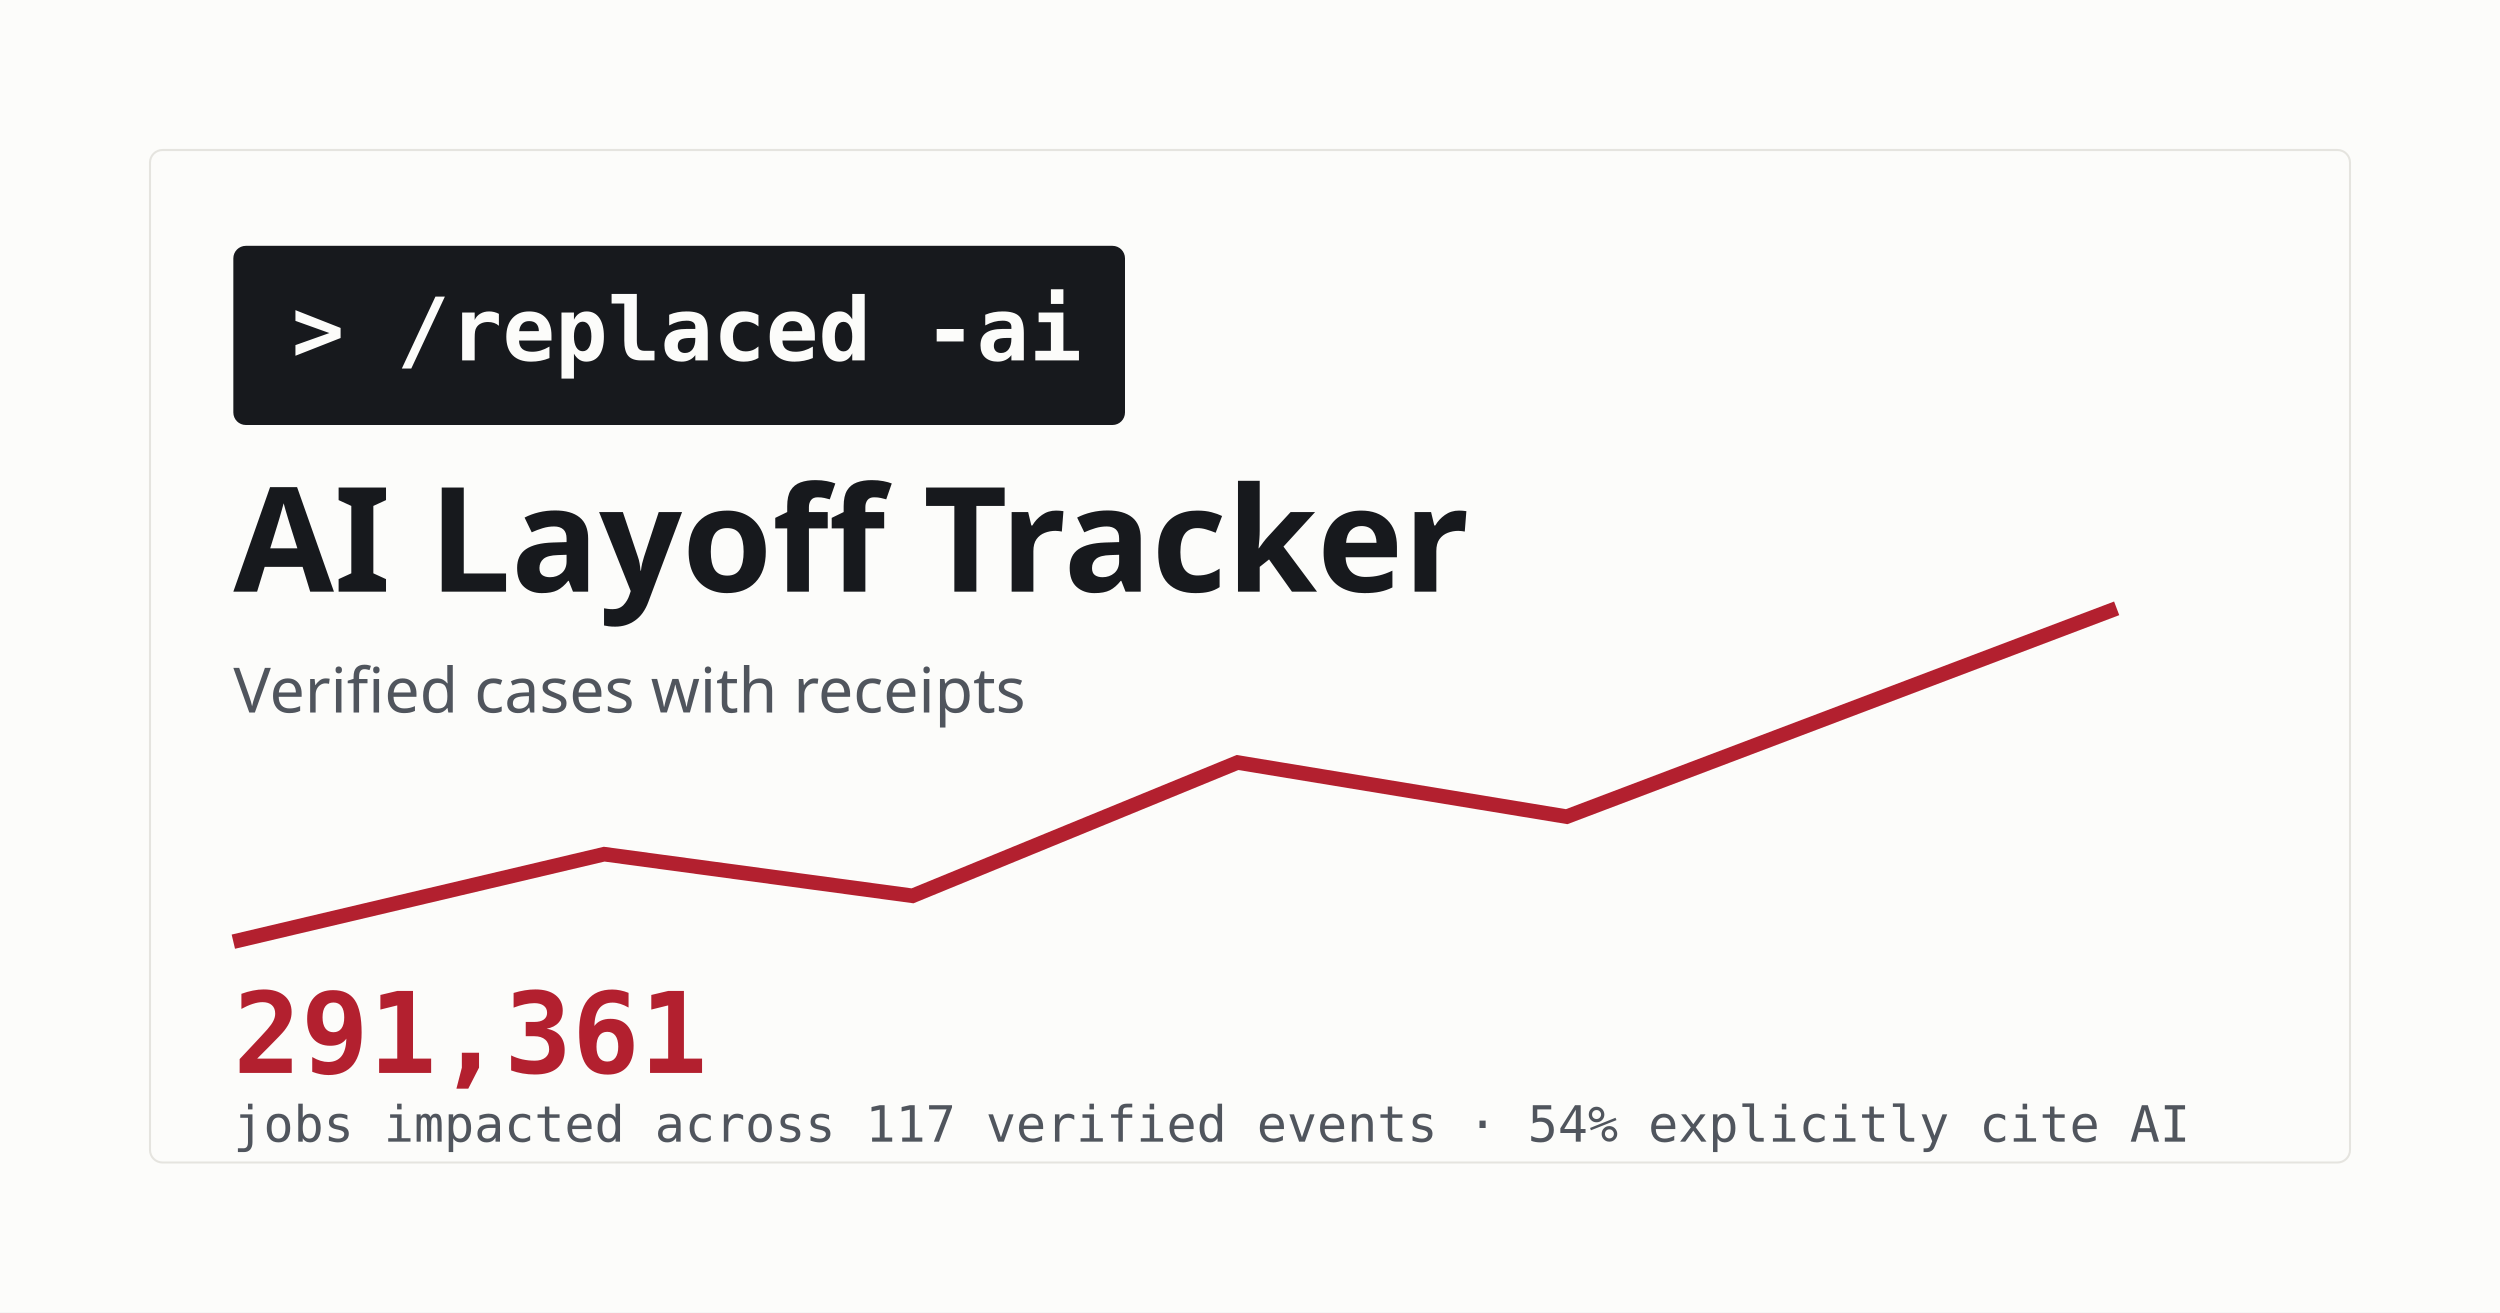
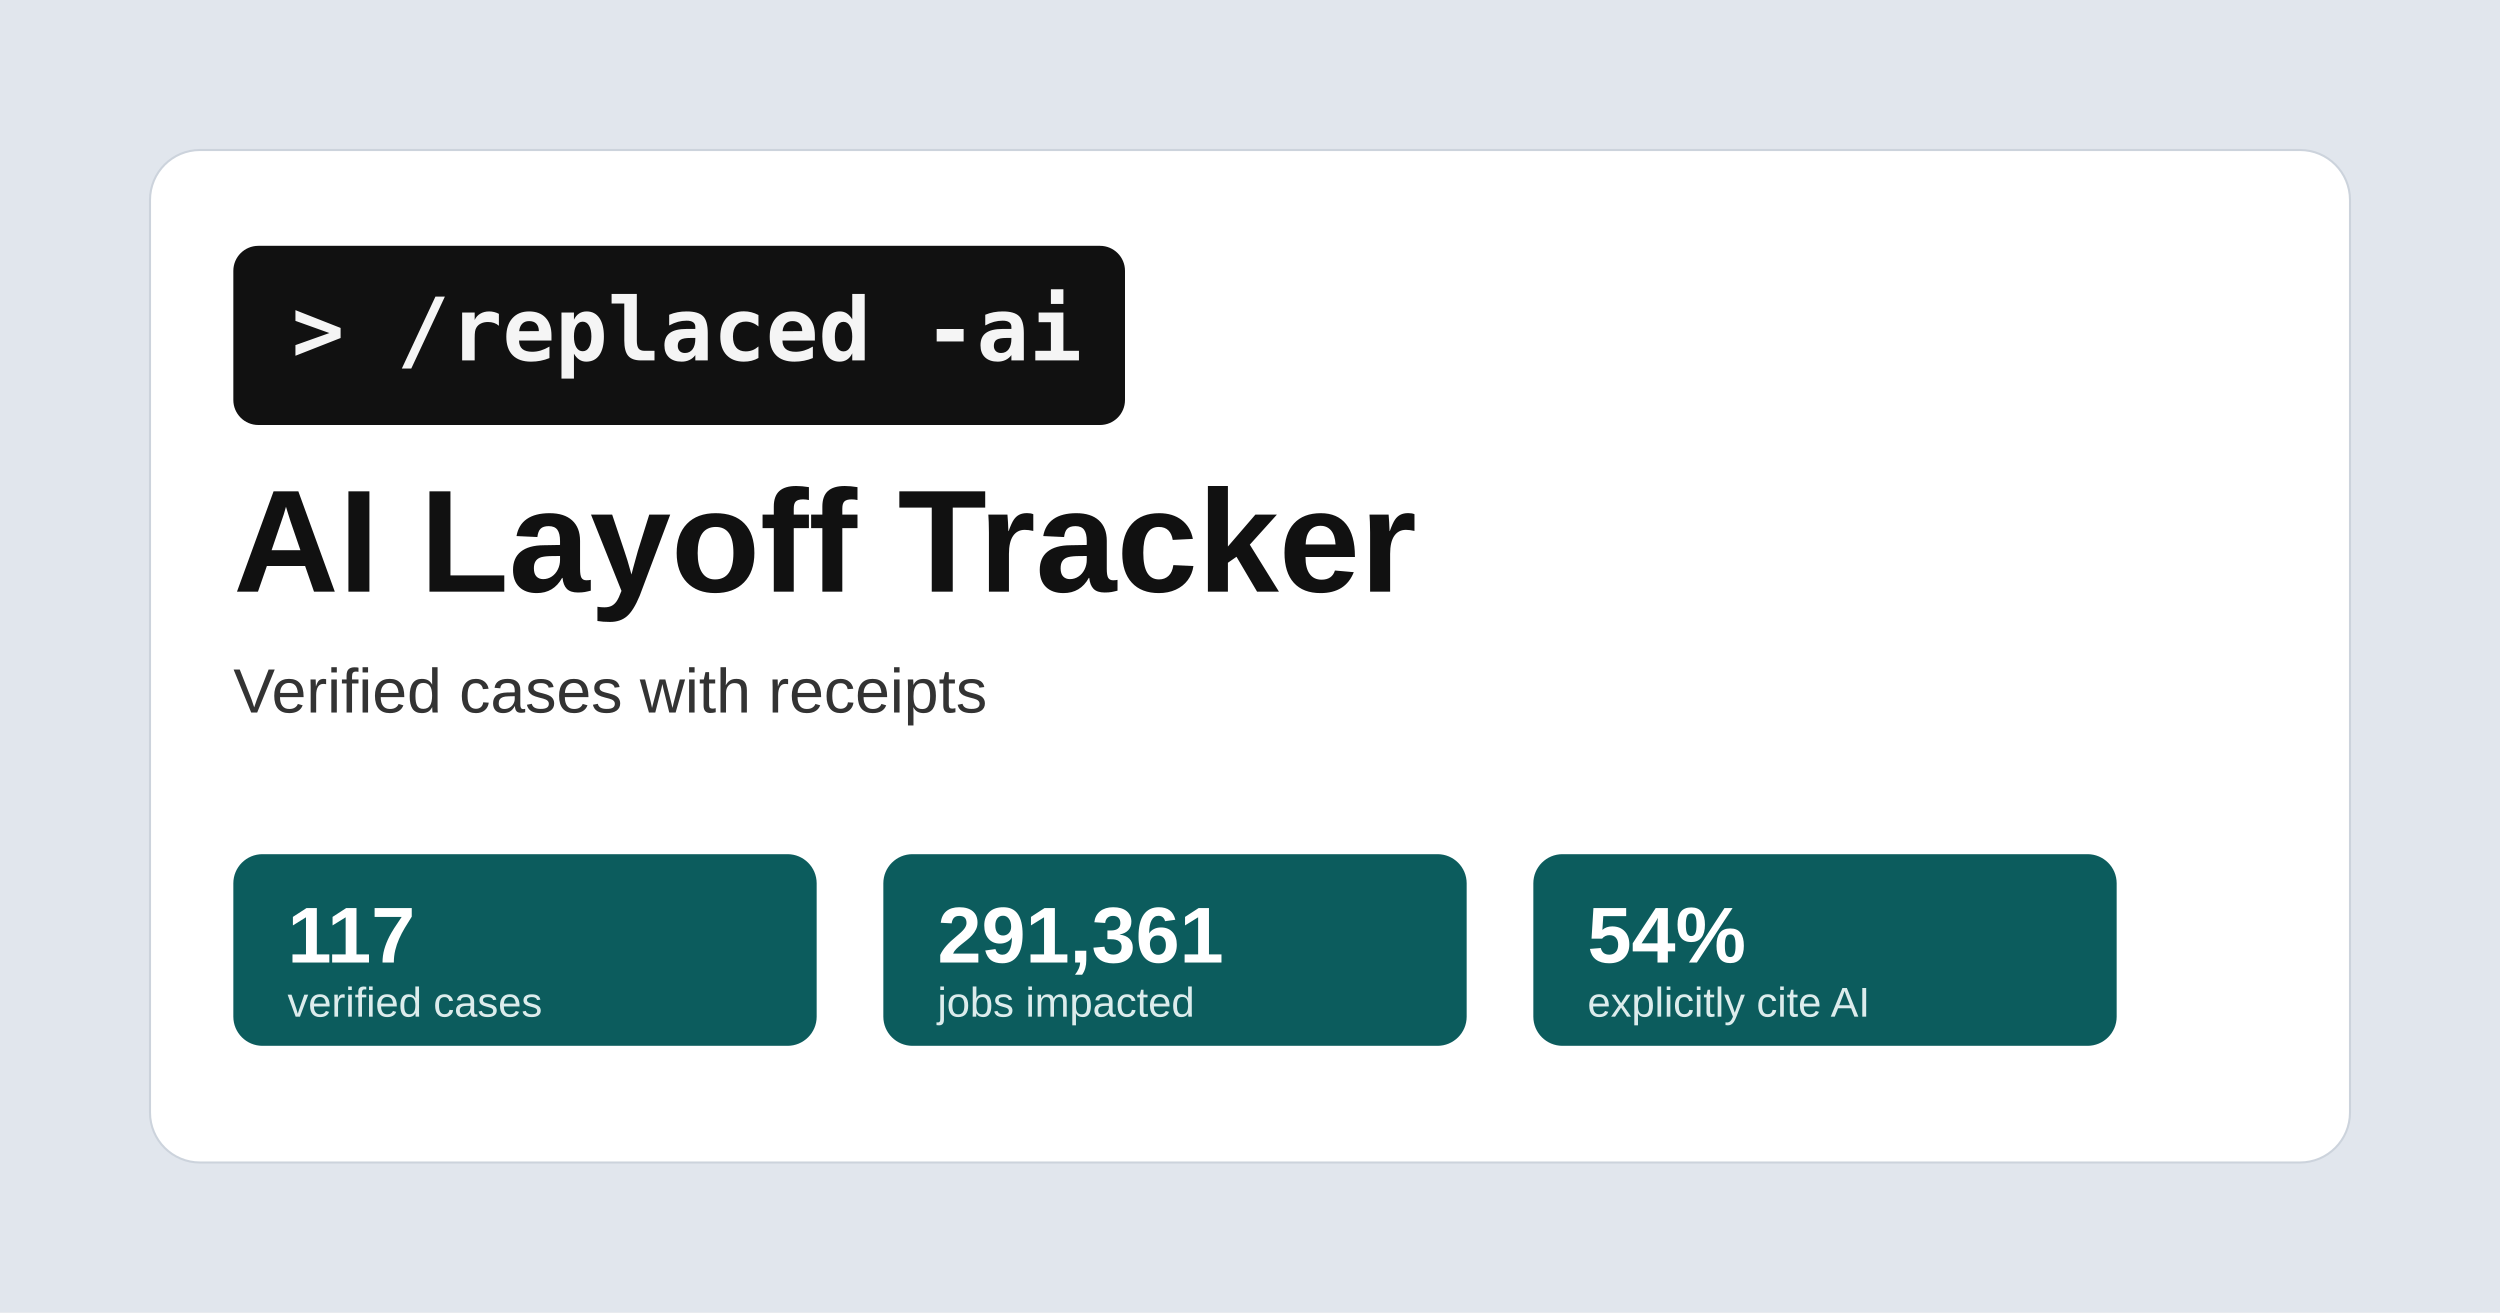
<svg xmlns="http://www.w3.org/2000/svg" width="1200" height="630" viewBox="0 0 1200 630">
-   <rect width="1200" height="630" fill="#FCFCFA" />
-   <rect x="72" y="72" width="1056" height="486" rx="6" fill="#FCFCFA" stroke="#E5E4DF" />
-   <rect x="112" y="118" width="428" height="86" rx="6" fill="#17191D" />
-   <text x="140" y="173" font-family="monospace" font-size="42" font-weight="700" fill="#FCFCFA">&gt; /replaced -ai</text>
-   <path d="M112 452 L290 410 L438 430 L594 366 L752 392 L1016 292" fill="none" stroke="#B3202F" stroke-width="7" />
-   <text x="112" y="284" font-family="sans-serif" font-size="70" font-weight="700" fill="#17191D">AI Layoff Tracker</text>
-   <text x="112" y="342" font-family="sans-serif" font-size="30" fill="#50555D">Verified cases with receipts</text>
-   <g font-family="monospace">
-     <text x="112" y="515" font-size="54" font-weight="700" fill="#B3202F">291,361</text>
-     <text x="112" y="548" font-size="24" fill="#50555D">jobs impacted across 117 verified events · 54% explicitly cite AI</text>
+   <rect width="1200" height="630" fill="#e1e6ed" />
+   <rect x="72" y="72" width="1056" height="486" rx="24" fill="#ffffff" stroke="#ccd3dc" />
+   <rect x="112" y="118" width="428" height="86" rx="12" fill="#111111" />
+   <text x="140" y="173" font-family="Consolas, Menlo, monospace" font-size="42" font-weight="700" fill="#f5f5f5">&gt; /replaced -ai</text>
+   <text x="112" y="284" font-family="Arial, sans-serif" font-size="70" font-weight="700" fill="#111111">AI Layoff Tracker</text>
+   <text x="112" y="342" font-family="Arial, sans-serif" font-size="30" fill="#333333">Verified cases with receipts</text>
+   <g font-family="Arial, sans-serif">
+     <rect x="112" y="410" width="280" height="92" rx="14" fill="#0c5c5d" />
+     <text x="138" y="462" font-size="38" font-weight="700" fill="#ffffff">117</text>
+     <text x="138" y="488" font-size="20" fill="#dcecec">verified cases</text>
+     <rect x="424" y="410" width="280" height="92" rx="14" fill="#0c5c5d" />
+     <text x="450" y="462" font-size="38" font-weight="700" fill="#ffffff">291,361</text>
+     <text x="450" y="488" font-size="20" fill="#dcecec">jobs impacted</text>
+     <rect x="736" y="410" width="280" height="92" rx="14" fill="#0c5c5d" />
+     <text x="762" y="462" font-size="38" font-weight="700" fill="#ffffff">54%</text>
+     <text x="762" y="488" font-size="20" fill="#dcecec">explicitly cite AI</text>
  </g>
</svg>
